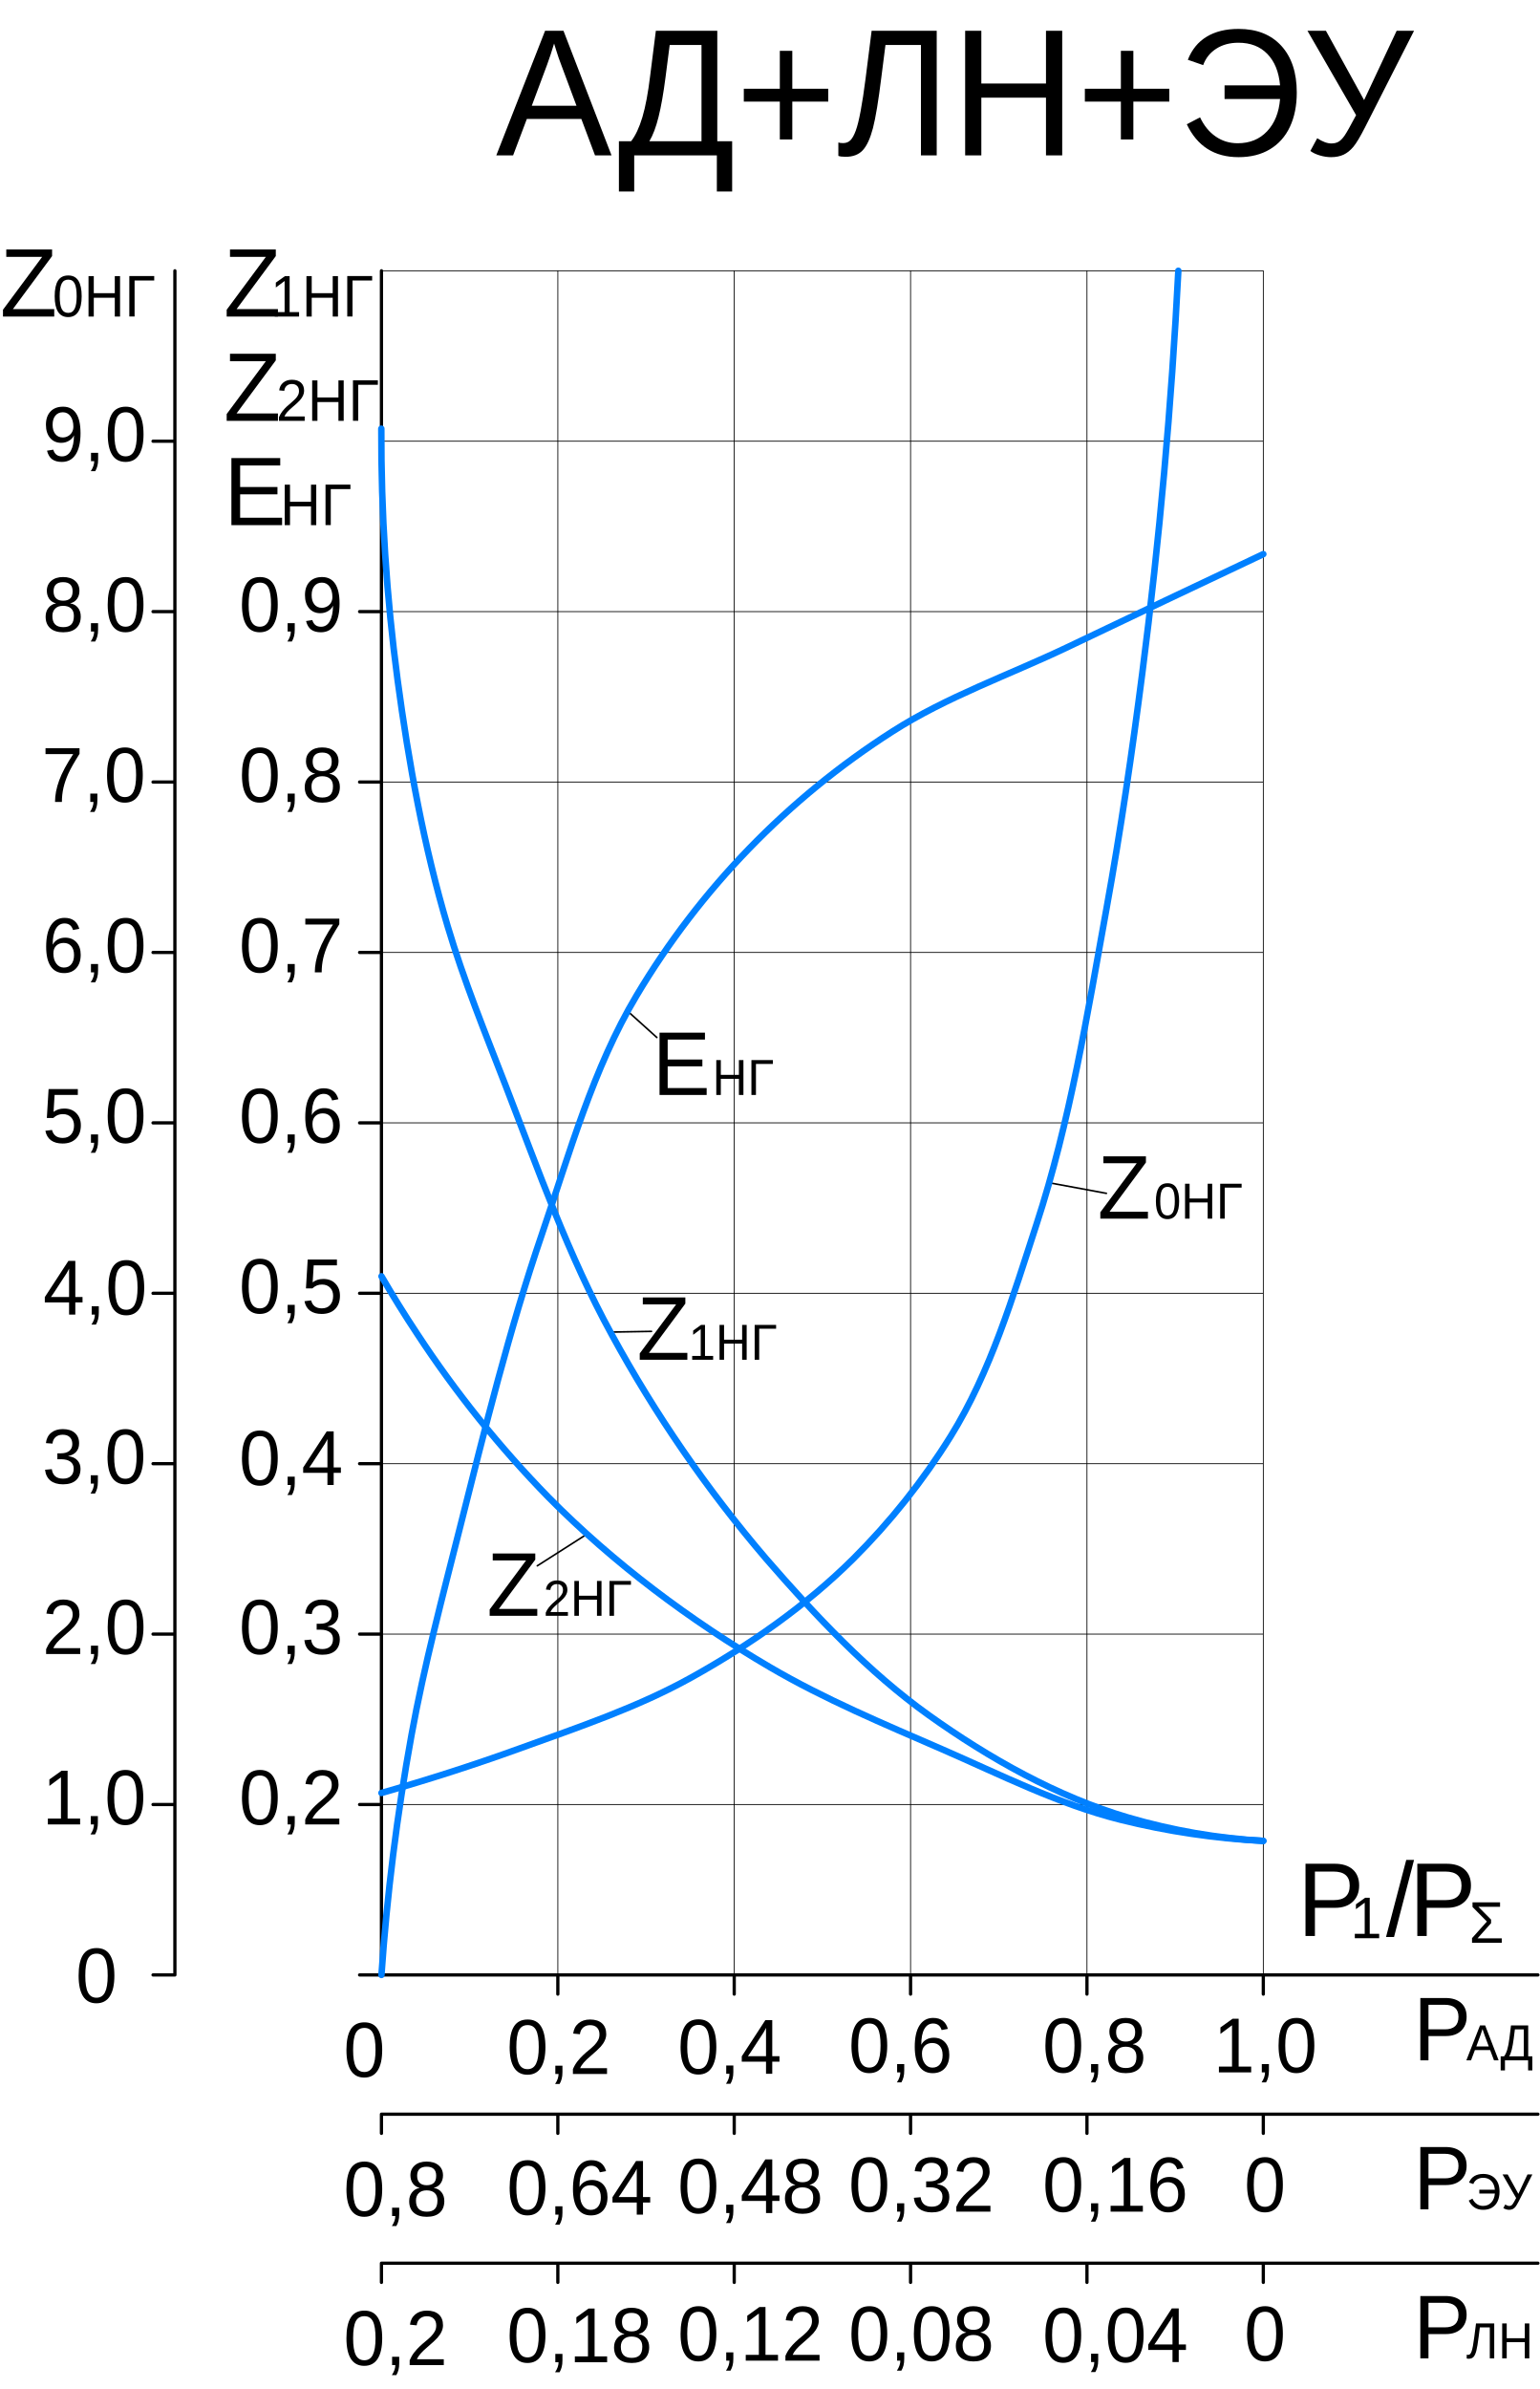
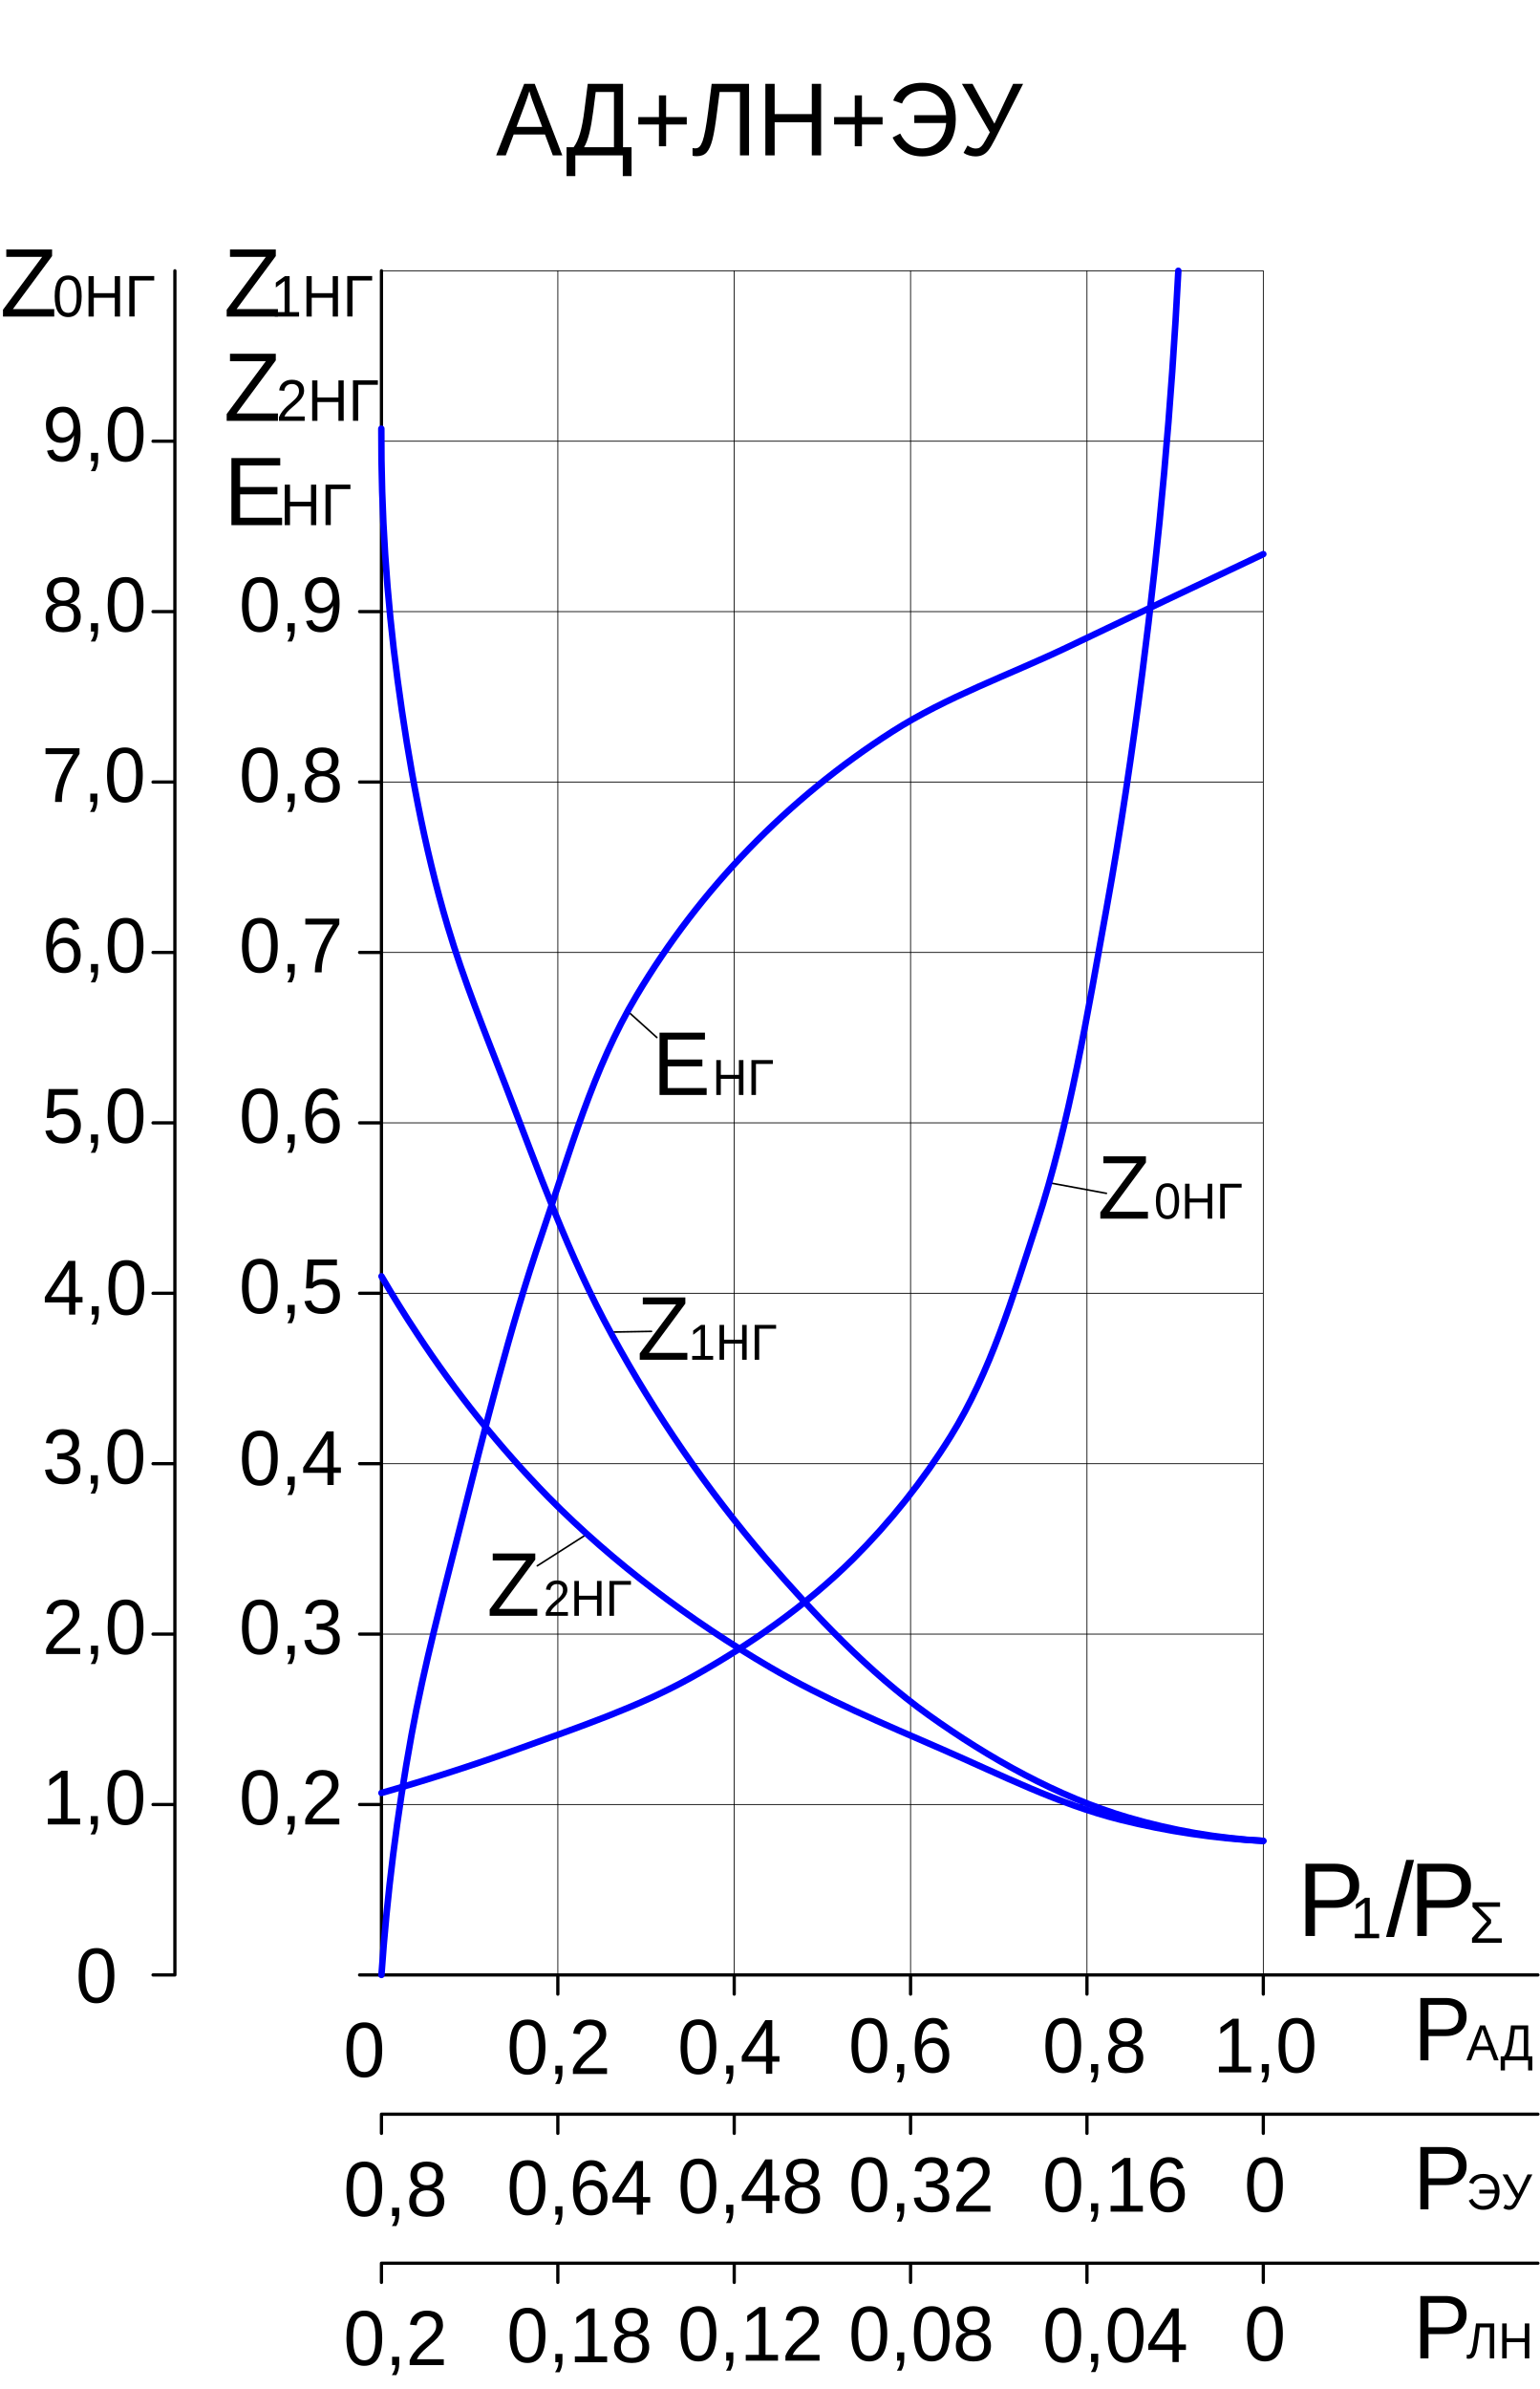
<svg xmlns="http://www.w3.org/2000/svg" width="473.95" height="735.25">
  <path fill="none" stroke="#000" stroke-linecap="round" stroke-linejoin="round" d="M110.7 607.82h6.73M110.7 555.37h6.73M110.7 502.92h6.73M110.7 450.47h6.73M110.7 398.03h6.73M110.7 345.58h6.73M110.7 293.13h6.73M47.11 607.82h6.73M47.11 555.37h6.73M47.11 502.92h6.73M47.11 450.47h6.73M47.11 398.03h6.73M47.11 345.58h6.73M47.11 293.13h6.73M110.7 240.68h6.73M110.7 188.23h6.73M47.11 240.68h6.73M47.11 188.23h6.73M47.11 135.79h6.73M171.73 607.82v5.9M226.03 607.82v5.9M280.32 607.82v5.9M334.62 607.82v5.9M388.91 607.82v5.9M171.73 650.67v5.9M226.03 650.67v5.9M280.32 650.67v5.9M334.62 650.67v5.9M388.91 650.67v5.9M171.73 696.53v5.91M226.03 696.53v5.91M280.32 696.53v5.91M334.62 696.53v5.91M388.91 696.53v5.91M117.43 650.67v5.9M117.43 696.53v5.91M53.84 607.82V83.34M117.43 650.67h356.02M117.43 696.53h356.02M117.43 607.82V83.34M117.43 607.82h356.02" />
  <path fill="none" stroke="#000" stroke-linecap="round" stroke-linejoin="round" stroke-width=".5" d="M200.56 409.75l-12.62.22M193.23 311.21l8.98 8.09M180.64 472.18l-15.23 9.72M322.97 364.01l17.63 3.26" />
  <path fill="none" stroke="#000" stroke-linecap="round" stroke-linejoin="round" stroke-width=".25" d="M171.73 83.34v524.48M226.03 83.34v524.48M280.32 83.34v524.48M334.62 83.34v524.48M388.91 83.34v524.48M117.43 83.34h271.48M117.43 135.79h271.48M117.43 188.23h271.48M117.43 240.68h271.48M117.43 293.13h271.48M117.43 345.58h271.48M117.43 398.03h271.48M117.43 450.47h271.48M117.43 502.92h271.48M117.43 555.37h271.48" />
-   <path d="M117.43 551.81q21.6-6.12 42.65-13.73c17.86-6.46 36.2-12.61 52.69-21.78 17.89-9.94 35.39-22.13 49.88-36.53a209.77 209.77 0 0 0 30-37.7c12.27-19.77 19.19-43.08 26.46-65.34 10.27-31.44 15.63-64.55 21.54-97.19 4.35-24 7.89-48.18 11-72.36q7.94-61.64 11.1-123.84" fill="none" stroke="#0080ff" stroke-linecap="round" stroke-linejoin="round" stroke-width="2" />
-   <path d="M388.91 566.57a186.92 186.92 0 0 1-41.56-7.18c-21.86-6.42-42.93-18.31-61.47-31.55s-34.92-30.69-50-48.08a402.1 402.1 0 0 1-47.54-69C175.03 386.55 165.67 360 155.61 334c-6.27-16.18-12.86-32.35-17.8-48.94-7.34-24.66-12-50.33-15.42-75.85a569.37 569.37 0 0 1-5-77.27" fill="none" stroke="#0080ff" stroke-linecap="round" stroke-linejoin="round" stroke-width="2" />
-   <path d="M388.91 566.57a228.48 228.48 0 0 1-44-6.53c-19-4.75-36.86-13.84-54.89-21.68s-36.14-15.4-52.91-25.21c-24.63-14.42-48.28-32.11-68.3-52.38a335.38 335.38 0 0 1-40.28-50.12q-5.81-8.75-11.09-17.85" fill="none" stroke="#0080ff" stroke-linecap="round" stroke-linejoin="round" stroke-width="2" />
-   <path d="M117.43 607.82a670 670 0 0 1 9.25-73.82c3.94-21.58 9.62-42.88 15-64.18 7.62-30.16 15.07-60.49 25.12-89.89 8.52-24.92 15.77-51.1 29.18-73.55a245.93 245.93 0 0 1 78.69-81.21c16.76-10.76 36.13-17.47 54.24-26.13q30-14.34 60-28.5" fill="none" stroke="#0080ff" stroke-linecap="round" stroke-linejoin="round" stroke-width="2" />
-   <text transform="matrix(.96 0 0 1 337.88 375.05)" font-size="27.87" font-family="ArialNarrow, Arial">Z</text>
-   <text transform="matrix(.96 0 0 1 355.26 375.05)" font-size="15.6" font-family="ArialNarrow, Arial">0НГ</text>
-   <text transform="matrix(.96 0 0 1 200.85 336.99)" font-size="27.87" font-family="ArialNarrow, Arial">E</text>
-   <text transform="matrix(.96 0 0 1 219.28 336.99)" font-size="15.6" font-family="ArialNarrow, Arial">НГ</text>
-   <text transform="matrix(.96 0 0 1 196.09 418.49)" font-size="27.87" font-family="ArialNarrow, Arial">Z</text>
-   <text transform="matrix(.96 0 0 1 211.95 418.49)" font-size="15.6" font-family="ArialNarrow, Arial">1НГ</text>
-   <text transform="matrix(.96 0 0 1 149.89 497.29)" font-size="27.87" font-family="ArialNarrow, Arial">Z</text>
-   <text transform="matrix(.96 0 0 1 167.26 497.29)" font-size="15.6" font-family="ArialNarrow, Arial">2НГ</text>
-   <text transform="matrix(.96 0 0 1 435.06 634.09)" font-size="27.87" font-family="ArialNarrow, Arial" letter-spacing="-.01em">P</text>
-   <text transform="matrix(.96 0 0 1 451.39 634.09)" font-size="15.6" font-family="ArialNarrow, Arial">АД</text>
-   <text transform="matrix(.96 0 0 1 105.75 639.17)" font-size="24" font-family="ArialNarrow, Arial">0</text>
-   <text transform="matrix(.96 0 0 1 156 638.3)" font-size="24" font-family="ArialNarrow, Arial">0,2</text>
-   <text transform="matrix(.96 0 0 1 208.61 638.24)" font-size="24" font-family="ArialNarrow, Arial">0,4</text>
-   <text transform="matrix(.96 0 0 1 261.22 637.81)" font-size="24" font-family="ArialNarrow, Arial">0,6</text>
-   <text transform="matrix(.96 0 0 1 320.93 637.81)" font-size="24" font-family="ArialNarrow, Arial">0,8</text>
-   <text transform="matrix(.96 0 0 1 373.49 637.81)" font-size="24" font-family="ArialNarrow, Arial">1,0</text>
-   <text transform="matrix(.96 0 0 1 105.75 682.02)" font-size="24" font-family="ArialNarrow, Arial">0,8</text>
-   <text transform="matrix(.96 0 0 1 156 681.59)" font-size="24" font-family="ArialNarrow, Arial">0,64</text>
-   <text transform="matrix(.96 0 0 1 208.61 681.1)" font-size="24" font-family="ArialNarrow, Arial">0,48</text>
-   <text transform="matrix(.96 0 0 1 261.22 680.66)" font-size="24" font-family="ArialNarrow, Arial">0,32</text>
-   <text transform="matrix(.96 0 0 1 320.93 680.66)" font-size="24" font-family="ArialNarrow, Arial">0,16</text>
-   <text transform="matrix(.96 0 0 1 383.02 680.66)" font-size="24" font-family="ArialNarrow, Arial">0</text>
-   <text transform="matrix(.96 0 0 1 105.75 727.89)" font-size="24" font-family="ArialNarrow, Arial">0,2</text>
-   <text transform="matrix(.96 0 0 1 156 727.01)" font-size="24" font-family="ArialNarrow, Arial">0,18</text>
-   <text transform="matrix(.96 0 0 1 208.61 726.53)" font-size="24" font-family="ArialNarrow, Arial">0,12</text>
-   <text transform="matrix(.96 0 0 1 261.22 726.53)" font-size="24" font-family="ArialNarrow, Arial">0,08</text>
-   <text transform="matrix(.96 0 0 1 320.93 726.96)" font-size="24" font-family="ArialNarrow, Arial">0,04</text>
-   <text transform="matrix(.96 0 0 1 383.02 726.53)" font-size="24" font-family="ArialNarrow, Arial">0</text>
-   <text transform="matrix(.96 0 0 1 152.68 47.82)" font-size="55.73" font-family="ArialNarrow, Arial">АД+ЛН+ЭУ</text>
-   <text transform="matrix(.96 0 0 1 73.59 561.49)" font-size="24" font-family="ArialNarrow, Arial">0,2</text>
-   <text transform="matrix(.96 0 0 1 73.59 509.04)" font-size="24" font-family="ArialNarrow, Arial">0,3</text>
-   <text transform="matrix(.96 0 0 1 73.59 457.03)" font-size="24" font-family="ArialNarrow, Arial">0,4</text>
-   <text transform="matrix(.96 0 0 1 73.59 404.15)" font-size="24" font-family="ArialNarrow, Arial">0,5</text>
-   <text transform="matrix(.96 0 0 1 73.59 351.7)" font-size="24" font-family="ArialNarrow, Arial">0,6</text>
-   <text transform="matrix(.96 0 0 1 73.59 299.25)" font-size="24" font-family="ArialNarrow, Arial">0,7</text>
-   <text transform="matrix(.96 0 0 1 73.59 246.8)" font-size="24" font-family="ArialNarrow, Arial">0,8</text>
-   <text transform="matrix(.96 0 0 1 73.59 194.36)" font-size="24" font-family="ArialNarrow, Arial">0,9</text>
-   <text transform="matrix(.96 0 0 1 12.98 561.49)" font-size="24" font-family="ArialNarrow, Arial">1,0</text>
-   <text transform="matrix(.96 0 0 1 13.04 509.04)" font-size="24" font-family="ArialNarrow, Arial">2,0</text>
-   <text transform="matrix(.96 0 0 1 12.98 456.59)" font-size="24" font-family="ArialNarrow, Arial">3,0</text>
-   <text transform="matrix(.96 0 0 1 13.27 404.58)" font-size="24" font-family="ArialNarrow, Arial">4,0</text>
-   <text transform="matrix(.96 0 0 1 13.04 351.7)" font-size="24" font-family="ArialNarrow, Arial">5,0</text>
-   <text transform="matrix(.96 0 0 1 13.04 299.25)" font-size="24" font-family="ArialNarrow, Arial">6,0</text>
-   <text transform="matrix(.96 0 0 1 12.83 246.8)" font-size="24" font-family="ArialNarrow, Arial">7,0</text>
-   <text transform="matrix(.96 0 0 1 13.04 194.36)" font-size="24" font-family="ArialNarrow, Arial">8,0</text>
-   <text transform="matrix(.96 0 0 1 13.06 141.93)" font-size="24" font-family="ArialNarrow, Arial">9,0</text>
-   <text transform="matrix(.96 0 0 1 23.3 616.31)" font-size="24" font-family="ArialNarrow, Arial">0</text>
-   <text transform="matrix(.96 0 0 1 435.06 679.95)" font-size="27.87" font-family="ArialNarrow, Arial" letter-spacing="-.01em">P</text>
-   <text transform="matrix(.96 0 0 1 451.39 679.95)" font-size="15.6" font-family="ArialNarrow, Arial">ЭУ</text>
-   <text transform="matrix(.96 0 0 1 435.06 725.81)" font-size="27.87" font-family="ArialNarrow, Arial" letter-spacing="-.01em">P</text>
-   <text transform="matrix(.96 0 0 1 451.39 725.81)" font-size="15.6" font-family="ArialNarrow, Arial">ЛН</text>
-   <text transform="matrix(.96 0 0 1 68.87 97.42)" font-size="30" font-family="ArialNarrow, Arial" style="isolation:isolate">Z</text>
-   <text transform="matrix(.96 0 0 1 83.25 97.42)" font-size="18.11" font-family="ArialNarrow, Arial" style="isolation:isolate">1НГ</text>
-   <text transform="matrix(.96 0 0 1 68.87 129.52)" font-size="30" font-family="ArialNarrow, Arial" style="isolation:isolate">Z</text>
-   <text transform="matrix(.96 0 0 1 85.01 129.52)" font-size="18.11" font-family="ArialNarrow, Arial" style="isolation:isolate">2НГ</text>
-   <text transform="matrix(.96 0 0 1 68.87 161.62)" font-size="30" font-family="ArialNarrow, Arial" style="isolation:isolate">E</text>
-   <text transform="matrix(.96 0 0 1 86.23 161.62)" font-size="18.11" font-family="ArialNarrow, Arial" style="isolation:isolate">НГ</text>
-   <text transform="matrix(.96 0 0 1 0 97.42)" font-size="30" font-family="ArialNarrow, Arial" style="isolation:isolate">Z</text>
-   <text transform="matrix(.96 0 0 1 16.16 97.42)" font-size="18.11" font-family="ArialNarrow, Arial" style="isolation:isolate">0НГ</text>
-   <text transform="matrix(.96 0 0 1 399.35 595.83)" font-size="32.32" font-family="ArialNarrow, Arial" letter-spacing="-.02em" style="isolation:isolate">P</text>
-   <text transform="matrix(.96 0 0 1 415.76 596.52)" font-size="18.11" font-family="ArialNarrow, Arial" style="isolation:isolate">1</text>
-   <g style="isolation:isolate" font-size="32.32" font-family="ArialNarrow, Arial">
+   <path d="M117.43 551.81q21.6-6.12 42.65-13.73c17.86-6.46 36.2-12.61 52.69-21.78 17.89-9.94 35.39-22.13 49.88-36.53a209.77 209.77 0 0 0 30-37.7c12.27-19.77 19.19-43.08 26.46-65.34 10.27-31.44 15.63-64.55 21.54-97.19 4.35-24 7.89-48.18 11-72.36q7.94-61.64 11.1-123.84" fill="none" stroke="#00f" stroke-linecap="round" stroke-linejoin="round" stroke-width="2" />
+   <path d="M388.91 566.57a186.92 186.92 0 0 1-41.56-7.18c-21.86-6.42-42.93-18.31-61.47-31.55s-34.92-30.69-50-48.08a402.1 402.1 0 0 1-47.54-69C175.03 386.55 165.67 360 155.61 334c-6.27-16.18-12.86-32.35-17.8-48.94-7.34-24.66-12-50.33-15.42-75.85a569.37 569.37 0 0 1-5-77.27" fill="none" stroke="#00f" stroke-linecap="round" stroke-linejoin="round" stroke-width="2" />
+   <path d="M388.91 566.57a228.48 228.48 0 0 1-44-6.53c-19-4.75-36.86-13.84-54.89-21.68s-36.14-15.4-52.91-25.21c-24.63-14.42-48.28-32.11-68.3-52.38a335.38 335.38 0 0 1-40.28-50.12q-5.81-8.75-11.09-17.85" fill="none" stroke="#00f" stroke-linecap="round" stroke-linejoin="round" stroke-width="2" />
+   <path d="M117.43 607.82a670 670 0 0 1 9.25-73.82c3.94-21.58 9.62-42.88 15-64.18 7.62-30.16 15.07-60.49 25.12-89.89 8.52-24.92 15.77-51.1 29.18-73.55a245.93 245.93 0 0 1 78.69-81.21c16.76-10.76 36.13-17.47 54.24-26.13q30-14.34 60-28.5" fill="none" stroke="#00f" stroke-linecap="round" stroke-linejoin="round" stroke-width="2" />
+   <text transform="matrix(.96 0 0 1 337.88 375.05)" font-size="27.87" font-family="Arial Narrow, Arial">Z</text>
+   <text transform="matrix(.96 0 0 1 355.26 375.05)" font-size="15.6" font-family="Arial Narrow, Arial">0НГ</text>
+   <text transform="matrix(.96 0 0 1 200.85 336.99)" font-size="27.87" font-family="Arial Narrow, Arial">E</text>
+   <text transform="matrix(.96 0 0 1 219.28 336.99)" font-size="15.6" font-family="Arial Narrow, Arial">НГ</text>
+   <text transform="matrix(.96 0 0 1 196.09 418.49)" font-size="27.87" font-family="Arial Narrow, Arial">Z</text>
+   <text transform="matrix(.96 0 0 1 211.95 418.49)" font-size="15.6" font-family="Arial Narrow, Arial">1НГ</text>
+   <text transform="matrix(.96 0 0 1 149.89 497.29)" font-size="27.87" font-family="Arial Narrow, Arial">Z</text>
+   <text transform="matrix(.96 0 0 1 167.26 497.29)" font-size="15.6" font-family="Arial Narrow, Arial">2НГ</text>
+   <text transform="matrix(.96 0 0 1 435.06 634.09)" font-size="27.87" font-family="Arial Narrow, Arial" letter-spacing="-.01em">P</text>
+   <text transform="matrix(.96 0 0 1 451.39 634.09)" font-size="15.6" font-family="Arial Narrow, Arial">АД</text>
+   <text transform="matrix(.96 0 0 1 105.75 639.17)" font-size="24" font-family="Arial Narrow, Arial">0</text>
+   <text transform="matrix(.96 0 0 1 156 638.3)" font-size="24" font-family="Arial Narrow, Arial">0,2</text>
+   <text transform="matrix(.96 0 0 1 208.61 638.24)" font-size="24" font-family="Arial Narrow, Arial">0,4</text>
+   <text transform="matrix(.96 0 0 1 261.22 637.81)" font-size="24" font-family="Arial Narrow, Arial">0,6</text>
+   <text transform="matrix(.96 0 0 1 320.93 637.81)" font-size="24" font-family="Arial Narrow, Arial">0,8</text>
+   <text transform="matrix(.96 0 0 1 373.49 637.81)" font-size="24" font-family="Arial Narrow, Arial">1,0</text>
+   <text transform="matrix(.96 0 0 1 105.75 682.02)" font-size="24" font-family="Arial Narrow, Arial">0,8</text>
+   <text transform="matrix(.96 0 0 1 156 681.59)" font-size="24" font-family="Arial Narrow, Arial">0,64</text>
+   <text transform="matrix(.96 0 0 1 208.61 681.1)" font-size="24" font-family="Arial Narrow, Arial">0,48</text>
+   <text transform="matrix(.96 0 0 1 261.22 680.66)" font-size="24" font-family="Arial Narrow, Arial">0,32</text>
+   <text transform="matrix(.96 0 0 1 320.93 680.66)" font-size="24" font-family="Arial Narrow, Arial">0,16</text>
+   <text transform="matrix(.96 0 0 1 383.02 680.66)" font-size="24" font-family="Arial Narrow, Arial">0</text>
+   <text transform="matrix(.96 0 0 1 105.75 727.89)" font-size="24" font-family="Arial Narrow, Arial">0,2</text>
+   <text transform="matrix(.96 0 0 1 156 727.01)" font-size="24" font-family="Arial Narrow, Arial">0,18</text>
+   <text transform="matrix(.96 0 0 1 208.61 726.53)" font-size="24" font-family="Arial Narrow, Arial">0,12</text>
+   <text transform="matrix(.96 0 0 1 261.22 726.53)" font-size="24" font-family="Arial Narrow, Arial">0,08</text>
+   <text transform="matrix(.96 0 0 1 320.93 726.96)" font-size="24" font-family="Arial Narrow, Arial">0,04</text>
+   <text transform="matrix(.96 0 0 1 383.02 726.53)" font-size="24" font-family="Arial Narrow, Arial">0</text>
+   <text transform="matrix(.96 0 0 1 152.68 47.82)" font-size="32" font-family="Arial Narrow, Arial">АД+ЛН+ЭУ</text>
+   <text transform="matrix(.96 0 0 1 73.59 561.49)" font-size="24" font-family="Arial Narrow, Arial">0,2</text>
+   <text transform="matrix(.96 0 0 1 73.59 509.04)" font-size="24" font-family="Arial Narrow, Arial">0,3</text>
+   <text transform="matrix(.96 0 0 1 73.59 457.03)" font-size="24" font-family="Arial Narrow, Arial">0,4</text>
+   <text transform="matrix(.96 0 0 1 73.59 404.15)" font-size="24" font-family="Arial Narrow, Arial">0,5</text>
+   <text transform="matrix(.96 0 0 1 73.59 351.7)" font-size="24" font-family="Arial Narrow, Arial">0,6</text>
+   <text transform="matrix(.96 0 0 1 73.59 299.25)" font-size="24" font-family="Arial Narrow, Arial">0,7</text>
+   <text transform="matrix(.96 0 0 1 73.59 246.8)" font-size="24" font-family="Arial Narrow, Arial">0,8</text>
+   <text transform="matrix(.96 0 0 1 73.59 194.36)" font-size="24" font-family="Arial Narrow, Arial">0,9</text>
+   <text transform="matrix(.96 0 0 1 12.98 561.49)" font-size="24" font-family="Arial Narrow, Arial">1,0</text>
+   <text transform="matrix(.96 0 0 1 13.04 509.04)" font-size="24" font-family="Arial Narrow, Arial">2,0</text>
+   <text transform="matrix(.96 0 0 1 12.98 456.59)" font-size="24" font-family="Arial Narrow, Arial">3,0</text>
+   <text transform="matrix(.96 0 0 1 13.27 404.58)" font-size="24" font-family="Arial Narrow, Arial">4,0</text>
+   <text transform="matrix(.96 0 0 1 13.04 351.7)" font-size="24" font-family="Arial Narrow, Arial">5,0</text>
+   <text transform="matrix(.96 0 0 1 13.04 299.25)" font-size="24" font-family="Arial Narrow, Arial">6,0</text>
+   <text transform="matrix(.96 0 0 1 12.83 246.8)" font-size="24" font-family="Arial Narrow, Arial">7,0</text>
+   <text transform="matrix(.96 0 0 1 13.04 194.36)" font-size="24" font-family="Arial Narrow, Arial">8,0</text>
+   <text transform="matrix(.96 0 0 1 13.06 141.93)" font-size="24" font-family="Arial Narrow, Arial">9,0</text>
+   <text transform="matrix(.96 0 0 1 23.3 616.31)" font-size="24" font-family="Arial Narrow, Arial">0</text>
+   <text transform="matrix(.96 0 0 1 435.06 679.95)" font-size="27.87" font-family="Arial Narrow, Arial" letter-spacing="-.01em">P</text>
+   <text transform="matrix(.96 0 0 1 451.39 679.95)" font-size="15.6" font-family="Arial Narrow, Arial">ЭУ</text>
+   <text transform="matrix(.96 0 0 1 435.06 725.81)" font-size="27.87" font-family="Arial Narrow, Arial" letter-spacing="-.01em">P</text>
+   <text transform="matrix(.96 0 0 1 451.39 725.81)" font-size="15.6" font-family="Arial Narrow, Arial">ЛН</text>
+   <text transform="matrix(.96 0 0 1 68.87 97.42)" font-size="30" font-family="Arial Narrow, Arial" style="isolation:isolate">Z</text>
+   <text transform="matrix(.96 0 0 1 83.25 97.42)" font-size="18.11" font-family="Arial Narrow, Arial" style="isolation:isolate">1НГ</text>
+   <text transform="matrix(.96 0 0 1 68.87 129.52)" font-size="30" font-family="Arial Narrow, Arial" style="isolation:isolate">Z</text>
+   <text transform="matrix(.96 0 0 1 85.01 129.52)" font-size="18.11" font-family="Arial Narrow, Arial" style="isolation:isolate">2НГ</text>
+   <text transform="matrix(.96 0 0 1 68.87 161.62)" font-size="30" font-family="Arial Narrow, Arial" style="isolation:isolate">E</text>
+   <text transform="matrix(.96 0 0 1 86.23 161.62)" font-size="18.11" font-family="Arial Narrow, Arial" style="isolation:isolate">НГ</text>
+   <text transform="matrix(.96 0 0 1 0 97.42)" font-size="30" font-family="Arial Narrow, Arial" style="isolation:isolate">Z</text>
+   <text transform="matrix(.96 0 0 1 16.16 97.42)" font-size="18.11" font-family="Arial Narrow, Arial" style="isolation:isolate">0НГ</text>
+   <text transform="matrix(.96 0 0 1 399.35 595.83)" font-size="32.32" font-family="Arial Narrow, Arial" letter-spacing="-.02em" style="isolation:isolate">P</text>
+   <text transform="matrix(.96 0 0 1 415.76 596.52)" font-size="18.11" font-family="Arial Narrow, Arial" style="isolation:isolate">1</text>
+   <g style="isolation:isolate" font-size="32.32" font-family="Arial Narrow, Arial">
    <text transform="matrix(.96 0 0 1 426.69 595.83)" style="isolation:isolate">/</text>
    <text transform="matrix(.96 0 0 1 433.77 595.83)" letter-spacing="-.02em" style="isolation:isolate">P</text>
  </g>
  <text transform="matrix(.96 0 0 1 452.25 597.93)" font-size="18.11" font-family="Arial Narrow, Arial" style="isolation:isolate">Ʃ</text>
</svg>
